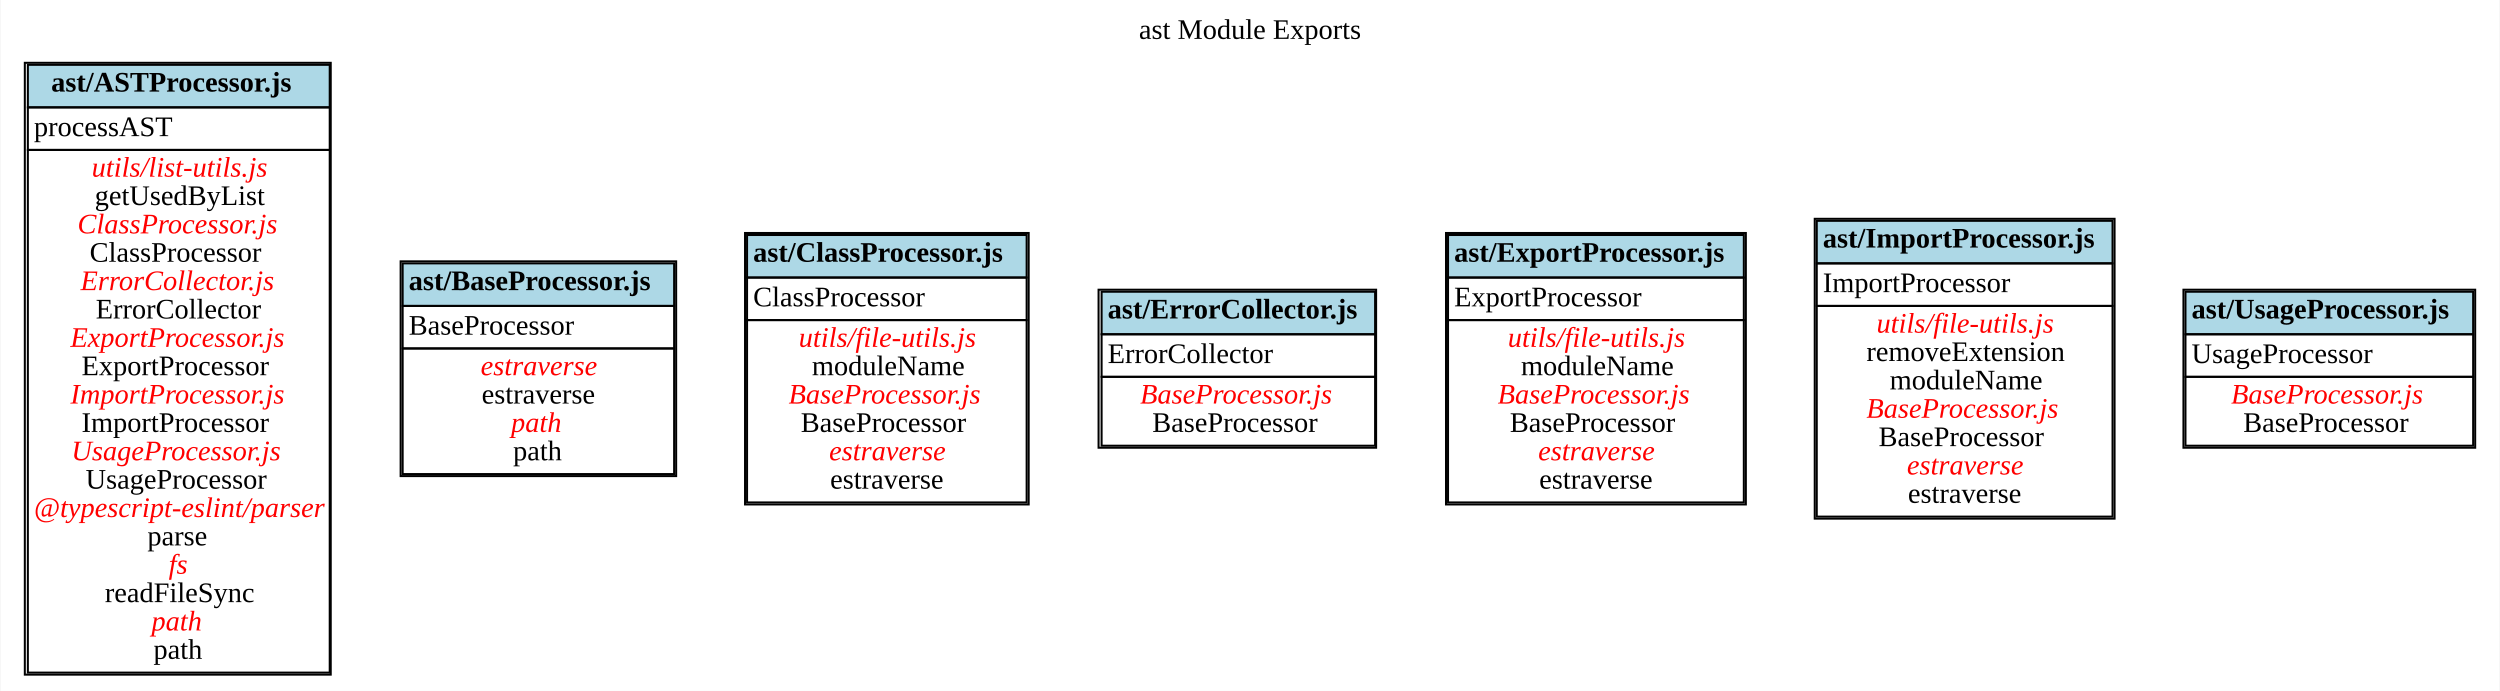
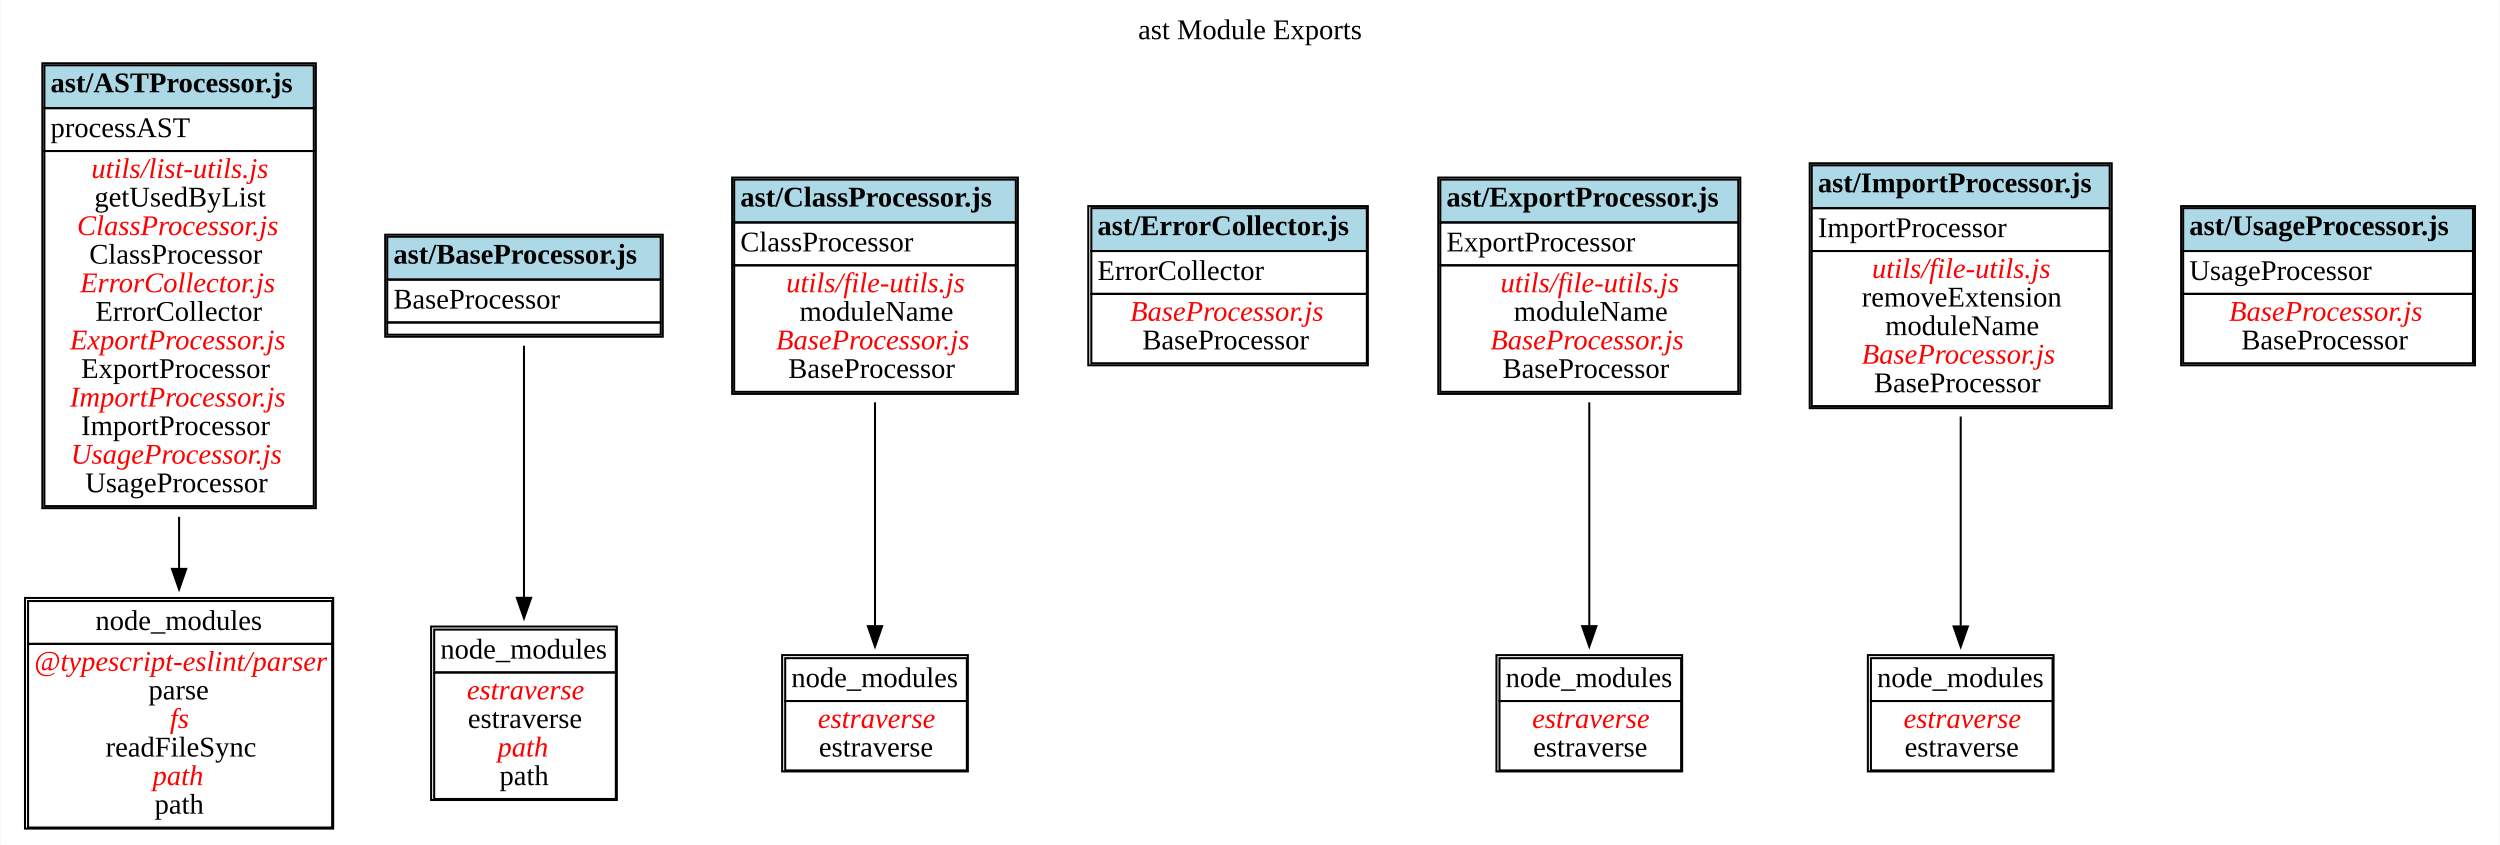
- <svg xmlns="http://www.w3.org/2000/svg" width="1234pt" height="341pt" viewBox="0.00 0.00 1233.50 341.00">
-   <g id="graph0" class="graph" transform="scale(1 1) rotate(0) translate(4 337)">
-     <polygon fill="white" stroke="transparent" points="-4,4 -4,-337 1229.5,-337 1229.5,4 -4,4" />
-     <text text-anchor="middle" x="612.75" y="-317.8" font-family="Times New Roman,serif" font-size="14.00">ast Module Exports</text>
+ <svg xmlns="http://www.w3.org/2000/svg" width="1225pt" height="414pt" viewBox="0.00 0.00 1224.50 414.00">
+   <g id="graph0" class="graph" transform="scale(1 1) rotate(0) translate(4 410)">
+     <polygon fill="white" stroke="transparent" points="-4,4 -4,-410 1220.5,-410 1220.5,4 -4,4" />
+     <text text-anchor="middle" x="608.25" y="-390.8" font-family="Times New Roman,serif" font-size="14.00">ast Module Exports</text>
    <g id="node1" class="node">
-       <polygon fill="lightblue" stroke="transparent" points="9.5,-284 9.5,-305 158.5,-305 158.5,-284 9.5,-284" />
-       <polygon fill="none" stroke="black" points="9.5,-284 9.5,-305 158.5,-305 158.5,-284 9.5,-284" />
-       <text text-anchor="start" x="21" y="-291.8" font-family="Times New Roman,serif" font-weight="bold" font-size="14.00">ast/ASTProcessor.js</text>
-       <polygon fill="none" stroke="black" points="9.5,-263 9.5,-284 158.5,-284 158.5,-263 9.5,-263" />
-       <text text-anchor="start" x="12.5" y="-269.8" font-family="Times New Roman,serif" font-size="14.00">processAST</text>
-       <polygon fill="none" stroke="black" points="9.5,-5 9.5,-263 158.5,-263 158.5,-5 9.5,-5" />
-       <text text-anchor="start" x="41" y="-249.8" font-family="Times New Roman,serif" font-style="italic" font-size="14.00" fill="red">utils/list-utils.js</text>
-       <text text-anchor="start" x="42.5" y="-235.8" font-family="Times New Roman,serif" font-size="14.00">getUsedByList</text>
-       <text text-anchor="start" x="34" y="-221.8" font-family="Times New Roman,serif" font-style="italic" font-size="14.00" fill="red">ClassProcessor.js</text>
-       <text text-anchor="start" x="40" y="-207.8" font-family="Times New Roman,serif" font-size="14.00">ClassProcessor</text>
-       <text text-anchor="start" x="35.5" y="-193.8" font-family="Times New Roman,serif" font-style="italic" font-size="14.00" fill="red">ErrorCollector.js</text>
-       <text text-anchor="start" x="43" y="-179.8" font-family="Times New Roman,serif" font-size="14.00">ErrorCollector</text>
-       <text text-anchor="start" x="30.5" y="-165.8" font-family="Times New Roman,serif" font-style="italic" font-size="14.00" fill="red">ExportProcessor.js</text>
-       <text text-anchor="start" x="36" y="-151.8" font-family="Times New Roman,serif" font-size="14.00">ExportProcessor</text>
-       <text text-anchor="start" x="30.5" y="-137.8" font-family="Times New Roman,serif" font-style="italic" font-size="14.00" fill="red">ImportProcessor.js</text>
-       <text text-anchor="start" x="36" y="-123.8" font-family="Times New Roman,serif" font-size="14.00">ImportProcessor</text>
-       <text text-anchor="start" x="31" y="-109.8" font-family="Times New Roman,serif" font-style="italic" font-size="14.00" fill="red">UsageProcessor.js</text>
-       <text text-anchor="start" x="38" y="-95.8" font-family="Times New Roman,serif" font-size="14.00">UsageProcessor</text>
-       <text text-anchor="start" x="12.5" y="-81.8" font-family="Times New Roman,serif" font-style="italic" font-size="14.00" fill="red">@typescript-eslint/parser</text>
-       <text text-anchor="start" x="68.5" y="-67.8" font-family="Times New Roman,serif" font-size="14.00">parse</text>
-       <text text-anchor="start" x="79" y="-53.8" font-family="Times New Roman,serif" font-style="italic" font-size="14.00" fill="red">fs</text>
-       <text text-anchor="start" x="47.5" y="-39.8" font-family="Times New Roman,serif" font-size="14.00">readFileSync</text>
-       <text text-anchor="start" x="70.5" y="-25.8" font-family="Times New Roman,serif" font-style="italic" font-size="14.00" fill="red">path</text>
-       <text text-anchor="start" x="71.5" y="-11.8" font-family="Times New Roman,serif" font-size="14.00">path</text>
-       <polygon fill="none" stroke="black" points="8,-4 8,-306 159,-306 159,-4 8,-4" />
+       <polygon fill="lightblue" stroke="transparent" points="17.5,-357 17.5,-378 149.5,-378 149.5,-357 17.5,-357" />
+       <polygon fill="none" stroke="black" points="17.5,-357 17.5,-378 149.5,-378 149.5,-357 17.5,-357" />
+       <text text-anchor="start" x="20.5" y="-364.8" font-family="Times New Roman,serif" font-weight="bold" font-size="14.00">ast/ASTProcessor.js</text>
+       <polygon fill="none" stroke="black" points="17.5,-336 17.5,-357 149.5,-357 149.5,-336 17.5,-336" />
+       <text text-anchor="start" x="20.5" y="-342.8" font-family="Times New Roman,serif" font-size="14.00">processAST</text>
+       <polygon fill="none" stroke="black" points="17.5,-162 17.5,-336 149.5,-336 149.5,-162 17.5,-162" />
+       <text text-anchor="start" x="40.5" y="-322.8" font-family="Times New Roman,serif" font-style="italic" font-size="14.00" fill="red">utils/list-utils.js</text>
+       <text text-anchor="start" x="42" y="-308.8" font-family="Times New Roman,serif" font-size="14.00">getUsedByList</text>
+       <text text-anchor="start" x="33.5" y="-294.8" font-family="Times New Roman,serif" font-style="italic" font-size="14.00" fill="red">ClassProcessor.js</text>
+       <text text-anchor="start" x="39.5" y="-280.8" font-family="Times New Roman,serif" font-size="14.00">ClassProcessor</text>
+       <text text-anchor="start" x="35" y="-266.8" font-family="Times New Roman,serif" font-style="italic" font-size="14.00" fill="red">ErrorCollector.js</text>
+       <text text-anchor="start" x="42.5" y="-252.8" font-family="Times New Roman,serif" font-size="14.00">ErrorCollector</text>
+       <text text-anchor="start" x="30" y="-238.8" font-family="Times New Roman,serif" font-style="italic" font-size="14.00" fill="red">ExportProcessor.js</text>
+       <text text-anchor="start" x="35.5" y="-224.8" font-family="Times New Roman,serif" font-size="14.00">ExportProcessor</text>
+       <text text-anchor="start" x="30" y="-210.8" font-family="Times New Roman,serif" font-style="italic" font-size="14.00" fill="red">ImportProcessor.js</text>
+       <text text-anchor="start" x="35.5" y="-196.8" font-family="Times New Roman,serif" font-size="14.00">ImportProcessor</text>
+       <text text-anchor="start" x="30.5" y="-182.8" font-family="Times New Roman,serif" font-style="italic" font-size="14.00" fill="red">UsageProcessor.js</text>
+       <text text-anchor="start" x="37.5" y="-168.8" font-family="Times New Roman,serif" font-size="14.00">UsageProcessor</text>
+       <polygon fill="none" stroke="black" points="16.5,-161 16.5,-379 150.5,-379 150.5,-161 16.5,-161" />
    </g>
    <g id="node2" class="node">
-       <polygon fill="lightblue" stroke="transparent" points="194.5,-186 194.5,-207 328.5,-207 328.5,-186 194.5,-186" />
-       <polygon fill="none" stroke="black" points="194.5,-186 194.5,-207 328.5,-207 328.5,-186 194.5,-186" />
-       <text text-anchor="start" x="197.5" y="-193.8" font-family="Times New Roman,serif" font-weight="bold" font-size="14.00">ast/BaseProcessor.js</text>
-       <polygon fill="none" stroke="black" points="194.5,-165 194.5,-186 328.5,-186 328.5,-165 194.5,-165" />
-       <text text-anchor="start" x="197.5" y="-171.8" font-family="Times New Roman,serif" font-size="14.00">BaseProcessor</text>
-       <polygon fill="none" stroke="black" points="194.5,-103 194.5,-165 328.5,-165 328.5,-103 194.5,-103" />
-       <text text-anchor="start" x="233" y="-151.8" font-family="Times New Roman,serif" font-style="italic" font-size="14.00" fill="red">estraverse</text>
-       <text text-anchor="start" x="233.5" y="-137.8" font-family="Times New Roman,serif" font-size="14.00">estraverse</text>
-       <text text-anchor="start" x="248" y="-123.8" font-family="Times New Roman,serif" font-style="italic" font-size="14.00" fill="red">path</text>
-       <text text-anchor="start" x="249" y="-109.8" font-family="Times New Roman,serif" font-size="14.00">path</text>
-       <polygon fill="none" stroke="black" points="193.5,-102 193.5,-208 329.5,-208 329.5,-102 193.5,-102" />
+       <polygon fill="none" stroke="black" points="9.5,-94.5 9.5,-115.5 158.5,-115.5 158.5,-94.5 9.5,-94.5" />
+       <text text-anchor="start" x="42.5" y="-101.3" font-family="Times New Roman,serif" font-size="14.00">node_modules</text>
+       <polygon fill="none" stroke="black" points="9.5,-4.5 9.5,-94.5 158.5,-94.5 158.5,-4.5 9.5,-4.5" />
+       <text text-anchor="start" x="12.5" y="-81.3" font-family="Times New Roman,serif" font-style="italic" font-size="14.00" fill="red">@typescript-eslint/parser</text>
+       <text text-anchor="start" x="68.5" y="-67.3" font-family="Times New Roman,serif" font-size="14.00">parse</text>
+       <text text-anchor="start" x="79" y="-53.3" font-family="Times New Roman,serif" font-style="italic" font-size="14.00" fill="red">fs</text>
+       <text text-anchor="start" x="47.5" y="-39.3" font-family="Times New Roman,serif" font-size="14.00">readFileSync</text>
+       <text text-anchor="start" x="70.5" y="-25.3" font-family="Times New Roman,serif" font-style="italic" font-size="14.00" fill="red">path</text>
+       <text text-anchor="start" x="71.5" y="-11.3" font-family="Times New Roman,serif" font-size="14.00">path</text>
+       <polygon fill="none" stroke="black" points="8,-4 8,-117 159,-117 159,-4 8,-4" />
+     </g>
+     <g id="edge1" class="edge">
+       <path fill="none" stroke="black" d="M83.5,-156.75C83.5,-148.15 83.5,-139.64 83.5,-131.44" />
+       <polygon fill="black" stroke="black" points="87,-131.24 83.5,-121.24 80,-131.24 87,-131.24" />
    </g>
    <g id="node3" class="node">
-       <polygon fill="lightblue" stroke="transparent" points="364.5,-200 364.5,-221 502.5,-221 502.5,-200 364.5,-200" />
-       <polygon fill="none" stroke="black" points="364.5,-200 364.5,-221 502.5,-221 502.5,-200 364.5,-200" />
-       <text text-anchor="start" x="367.5" y="-207.8" font-family="Times New Roman,serif" font-weight="bold" font-size="14.00">ast/ClassProcessor.js</text>
-       <polygon fill="none" stroke="black" points="364.5,-179 364.5,-200 502.5,-200 502.5,-179 364.5,-179" />
-       <text text-anchor="start" x="367.5" y="-185.8" font-family="Times New Roman,serif" font-size="14.00">ClassProcessor</text>
-       <polygon fill="none" stroke="black" points="364.5,-89 364.5,-179 502.5,-179 502.5,-89 364.5,-89" />
-       <text text-anchor="start" x="390" y="-165.8" font-family="Times New Roman,serif" font-style="italic" font-size="14.00" fill="red">utils/file-utils.js</text>
-       <text text-anchor="start" x="396.5" y="-151.8" font-family="Times New Roman,serif" font-size="14.00">moduleName</text>
-       <text text-anchor="start" x="385" y="-137.8" font-family="Times New Roman,serif" font-style="italic" font-size="14.00" fill="red">BaseProcessor.js</text>
-       <text text-anchor="start" x="391" y="-123.8" font-family="Times New Roman,serif" font-size="14.00">BaseProcessor</text>
-       <text text-anchor="start" x="405" y="-109.8" font-family="Times New Roman,serif" font-style="italic" font-size="14.00" fill="red">estraverse</text>
-       <text text-anchor="start" x="405.5" y="-95.8" font-family="Times New Roman,serif" font-size="14.00">estraverse</text>
-       <polygon fill="none" stroke="black" points="363.5,-88 363.5,-222 503.5,-222 503.5,-88 363.5,-88" />
+       <polygon fill="lightblue" stroke="transparent" points="185.5,-273 185.5,-294 319.5,-294 319.5,-273 185.5,-273" />
+       <polygon fill="none" stroke="black" points="185.5,-273 185.5,-294 319.5,-294 319.5,-273 185.5,-273" />
+       <text text-anchor="start" x="188.5" y="-280.8" font-family="Times New Roman,serif" font-weight="bold" font-size="14.00">ast/BaseProcessor.js</text>
+       <polygon fill="none" stroke="black" points="185.5,-252 185.5,-273 319.5,-273 319.5,-252 185.5,-252" />
+       <text text-anchor="start" x="188.5" y="-258.8" font-family="Times New Roman,serif" font-size="14.00">BaseProcessor</text>
+       <polygon fill="none" stroke="black" points="185.5,-246 185.5,-252 319.5,-252 319.5,-246 185.5,-246" />
+       <polygon fill="none" stroke="black" points="184.5,-245 184.5,-295 320.5,-295 320.5,-245 184.5,-245" />
    </g>
    <g id="node4" class="node">
-       <polygon fill="lightblue" stroke="transparent" points="539.5,-172 539.5,-193 674.5,-193 674.5,-172 539.5,-172" />
-       <polygon fill="none" stroke="black" points="539.5,-172 539.5,-193 674.5,-193 674.5,-172 539.5,-172" />
-       <text text-anchor="start" x="542.5" y="-179.8" font-family="Times New Roman,serif" font-weight="bold" font-size="14.00">ast/ErrorCollector.js</text>
-       <polygon fill="none" stroke="black" points="539.5,-151 539.5,-172 674.5,-172 674.5,-151 539.5,-151" />
-       <text text-anchor="start" x="542.5" y="-157.8" font-family="Times New Roman,serif" font-size="14.00">ErrorCollector</text>
-       <polygon fill="none" stroke="black" points="539.5,-117 539.5,-151 674.5,-151 674.5,-117 539.5,-117" />
-       <text text-anchor="start" x="558.5" y="-137.8" font-family="Times New Roman,serif" font-style="italic" font-size="14.00" fill="red">BaseProcessor.js</text>
-       <text text-anchor="start" x="564.5" y="-123.8" font-family="Times New Roman,serif" font-size="14.00">BaseProcessor</text>
-       <polygon fill="none" stroke="black" points="538,-116 538,-194 675,-194 675,-116 538,-116" />
+       <polygon fill="none" stroke="black" points="208.5,-80.5 208.5,-101.5 297.5,-101.5 297.5,-80.5 208.5,-80.5" />
+       <text text-anchor="start" x="211.5" y="-87.3" font-family="Times New Roman,serif" font-size="14.00">node_modules</text>
+       <polygon fill="none" stroke="black" points="208.5,-18.5 208.5,-80.5 297.5,-80.5 297.5,-18.5 208.5,-18.5" />
+       <text text-anchor="start" x="224.5" y="-67.3" font-family="Times New Roman,serif" font-style="italic" font-size="14.00" fill="red">estraverse</text>
+       <text text-anchor="start" x="225" y="-53.3" font-family="Times New Roman,serif" font-size="14.00">estraverse</text>
+       <text text-anchor="start" x="239.5" y="-39.3" font-family="Times New Roman,serif" font-style="italic" font-size="14.00" fill="red">path</text>
+       <text text-anchor="start" x="240.5" y="-25.3" font-family="Times New Roman,serif" font-size="14.00">path</text>
+       <polygon fill="none" stroke="black" points="207,-18 207,-103 298,-103 298,-18 207,-18" />
+     </g>
+     <g id="edge2" class="edge">
+       <path fill="none" stroke="black" d="M252.5,-240.58C252.5,-208.93 252.5,-156.98 252.5,-117.16" />
+       <polygon fill="black" stroke="black" points="256,-117.06 252.5,-107.06 249,-117.06 256,-117.06" />
    </g>
    <g id="node5" class="node">
-       <polygon fill="lightblue" stroke="transparent" points="710.5,-200 710.5,-221 856.5,-221 856.5,-200 710.5,-200" />
-       <polygon fill="none" stroke="black" points="710.5,-200 710.5,-221 856.5,-221 856.5,-200 710.5,-200" />
-       <text text-anchor="start" x="713.5" y="-207.8" font-family="Times New Roman,serif" font-weight="bold" font-size="14.00">ast/ExportProcessor.js</text>
-       <polygon fill="none" stroke="black" points="710.5,-179 710.5,-200 856.5,-200 856.5,-179 710.5,-179" />
-       <text text-anchor="start" x="713.5" y="-185.8" font-family="Times New Roman,serif" font-size="14.00">ExportProcessor</text>
-       <polygon fill="none" stroke="black" points="710.5,-89 710.5,-179 856.5,-179 856.5,-89 710.5,-89" />
-       <text text-anchor="start" x="740" y="-165.8" font-family="Times New Roman,serif" font-style="italic" font-size="14.00" fill="red">utils/file-utils.js</text>
-       <text text-anchor="start" x="746.5" y="-151.8" font-family="Times New Roman,serif" font-size="14.00">moduleName</text>
-       <text text-anchor="start" x="735" y="-137.8" font-family="Times New Roman,serif" font-style="italic" font-size="14.00" fill="red">BaseProcessor.js</text>
-       <text text-anchor="start" x="741" y="-123.8" font-family="Times New Roman,serif" font-size="14.00">BaseProcessor</text>
-       <text text-anchor="start" x="755" y="-109.8" font-family="Times New Roman,serif" font-style="italic" font-size="14.00" fill="red">estraverse</text>
-       <text text-anchor="start" x="755.5" y="-95.8" font-family="Times New Roman,serif" font-size="14.00">estraverse</text>
-       <polygon fill="none" stroke="black" points="709.5,-88 709.5,-222 857.5,-222 857.5,-88 709.5,-88" />
+       <polygon fill="lightblue" stroke="transparent" points="355.5,-301 355.5,-322 493.5,-322 493.5,-301 355.5,-301" />
+       <polygon fill="none" stroke="black" points="355.5,-301 355.5,-322 493.5,-322 493.5,-301 355.5,-301" />
+       <text text-anchor="start" x="358.5" y="-308.8" font-family="Times New Roman,serif" font-weight="bold" font-size="14.00">ast/ClassProcessor.js</text>
+       <polygon fill="none" stroke="black" points="355.5,-280 355.5,-301 493.5,-301 493.5,-280 355.5,-280" />
+       <text text-anchor="start" x="358.5" y="-286.8" font-family="Times New Roman,serif" font-size="14.00">ClassProcessor</text>
+       <polygon fill="none" stroke="black" points="355.5,-218 355.5,-280 493.5,-280 493.5,-218 355.5,-218" />
+       <text text-anchor="start" x="381" y="-266.8" font-family="Times New Roman,serif" font-style="italic" font-size="14.00" fill="red">utils/file-utils.js</text>
+       <text text-anchor="start" x="387.5" y="-252.8" font-family="Times New Roman,serif" font-size="14.00">moduleName</text>
+       <text text-anchor="start" x="376" y="-238.8" font-family="Times New Roman,serif" font-style="italic" font-size="14.00" fill="red">BaseProcessor.js</text>
+       <text text-anchor="start" x="382" y="-224.8" font-family="Times New Roman,serif" font-size="14.00">BaseProcessor</text>
+       <polygon fill="none" stroke="black" points="354.5,-217 354.5,-323 494.5,-323 494.5,-217 354.5,-217" />
    </g>
    <g id="node6" class="node">
-       <polygon fill="lightblue" stroke="transparent" points="892.5,-207 892.5,-228 1038.5,-228 1038.5,-207 892.5,-207" />
-       <polygon fill="none" stroke="black" points="892.5,-207 892.5,-228 1038.5,-228 1038.5,-207 892.5,-207" />
-       <text text-anchor="start" x="895.5" y="-214.8" font-family="Times New Roman,serif" font-weight="bold" font-size="14.00">ast/ImportProcessor.js</text>
-       <polygon fill="none" stroke="black" points="892.5,-186 892.5,-207 1038.5,-207 1038.5,-186 892.5,-186" />
-       <text text-anchor="start" x="895.5" y="-192.8" font-family="Times New Roman,serif" font-size="14.00">ImportProcessor</text>
-       <polygon fill="none" stroke="black" points="892.5,-82 892.5,-186 1038.5,-186 1038.5,-82 892.5,-82" />
-       <text text-anchor="start" x="922" y="-172.8" font-family="Times New Roman,serif" font-style="italic" font-size="14.00" fill="red">utils/file-utils.js</text>
-       <text text-anchor="start" x="917" y="-158.8" font-family="Times New Roman,serif" font-size="14.00">removeExtension</text>
-       <text text-anchor="start" x="928.5" y="-144.8" font-family="Times New Roman,serif" font-size="14.00">moduleName</text>
-       <text text-anchor="start" x="917" y="-130.8" font-family="Times New Roman,serif" font-style="italic" font-size="14.00" fill="red">BaseProcessor.js</text>
-       <text text-anchor="start" x="923" y="-116.8" font-family="Times New Roman,serif" font-size="14.00">BaseProcessor</text>
-       <text text-anchor="start" x="937" y="-102.8" font-family="Times New Roman,serif" font-style="italic" font-size="14.00" fill="red">estraverse</text>
-       <text text-anchor="start" x="937.5" y="-88.8" font-family="Times New Roman,serif" font-size="14.00">estraverse</text>
-       <polygon fill="none" stroke="black" points="891.5,-81 891.5,-229 1039.5,-229 1039.5,-81 891.5,-81" />
+       <polygon fill="none" stroke="black" points="380.5,-66.5 380.5,-87.5 469.5,-87.5 469.5,-66.5 380.5,-66.5" />
+       <text text-anchor="start" x="383.5" y="-73.3" font-family="Times New Roman,serif" font-size="14.00">node_modules</text>
+       <polygon fill="none" stroke="black" points="380.5,-32.5 380.5,-66.5 469.5,-66.5 469.5,-32.5 380.5,-32.5" />
+       <text text-anchor="start" x="396.5" y="-53.3" font-family="Times New Roman,serif" font-style="italic" font-size="14.00" fill="red">estraverse</text>
+       <text text-anchor="start" x="397" y="-39.3" font-family="Times New Roman,serif" font-size="14.00">estraverse</text>
+       <polygon fill="none" stroke="black" points="379,-32 379,-89 470,-89 470,-32 379,-32" />
+     </g>
+     <g id="edge3" class="edge">
+       <path fill="none" stroke="black" d="M424.5,-212.85C424.5,-178.34 424.5,-134.87 424.5,-103.37" />
+       <polygon fill="black" stroke="black" points="428,-103.18 424.5,-93.18 421,-103.18 428,-103.18" />
    </g>
    <g id="node7" class="node">
-       <polygon fill="lightblue" stroke="transparent" points="1074.5,-172 1074.5,-193 1216.5,-193 1216.5,-172 1074.5,-172" />
-       <polygon fill="none" stroke="black" points="1074.5,-172 1074.5,-193 1216.5,-193 1216.5,-172 1074.5,-172" />
-       <text text-anchor="start" x="1077.5" y="-179.8" font-family="Times New Roman,serif" font-weight="bold" font-size="14.00">ast/UsageProcessor.js</text>
-       <polygon fill="none" stroke="black" points="1074.5,-151 1074.5,-172 1216.5,-172 1216.5,-151 1074.5,-151" />
-       <text text-anchor="start" x="1077.5" y="-157.8" font-family="Times New Roman,serif" font-size="14.00">UsageProcessor</text>
-       <polygon fill="none" stroke="black" points="1074.5,-117 1074.5,-151 1216.5,-151 1216.5,-117 1074.5,-117" />
-       <text text-anchor="start" x="1097" y="-137.8" font-family="Times New Roman,serif" font-style="italic" font-size="14.00" fill="red">BaseProcessor.js</text>
-       <text text-anchor="start" x="1103" y="-123.8" font-family="Times New Roman,serif" font-size="14.00">BaseProcessor</text>
-       <polygon fill="none" stroke="black" points="1073.5,-116 1073.5,-194 1217.5,-194 1217.5,-116 1073.5,-116" />
+       <polygon fill="lightblue" stroke="transparent" points="530.5,-287 530.5,-308 665.5,-308 665.5,-287 530.5,-287" />
+       <polygon fill="none" stroke="black" points="530.5,-287 530.5,-308 665.5,-308 665.5,-287 530.5,-287" />
+       <text text-anchor="start" x="533.5" y="-294.8" font-family="Times New Roman,serif" font-weight="bold" font-size="14.00">ast/ErrorCollector.js</text>
+       <polygon fill="none" stroke="black" points="530.5,-266 530.5,-287 665.5,-287 665.5,-266 530.5,-266" />
+       <text text-anchor="start" x="533.5" y="-272.8" font-family="Times New Roman,serif" font-size="14.00">ErrorCollector</text>
+       <polygon fill="none" stroke="black" points="530.5,-232 530.5,-266 665.5,-266 665.5,-232 530.5,-232" />
+       <text text-anchor="start" x="549.5" y="-252.8" font-family="Times New Roman,serif" font-style="italic" font-size="14.00" fill="red">BaseProcessor.js</text>
+       <text text-anchor="start" x="555.5" y="-238.8" font-family="Times New Roman,serif" font-size="14.00">BaseProcessor</text>
+       <polygon fill="none" stroke="black" points="529,-231 529,-309 666,-309 666,-231 529,-231" />
+     </g>
+     <g id="node8" class="node">
+       <polygon fill="lightblue" stroke="transparent" points="701.5,-301 701.5,-322 847.5,-322 847.5,-301 701.5,-301" />
+       <polygon fill="none" stroke="black" points="701.5,-301 701.5,-322 847.5,-322 847.5,-301 701.5,-301" />
+       <text text-anchor="start" x="704.5" y="-308.8" font-family="Times New Roman,serif" font-weight="bold" font-size="14.00">ast/ExportProcessor.js</text>
+       <polygon fill="none" stroke="black" points="701.5,-280 701.5,-301 847.5,-301 847.5,-280 701.5,-280" />
+       <text text-anchor="start" x="704.5" y="-286.8" font-family="Times New Roman,serif" font-size="14.00">ExportProcessor</text>
+       <polygon fill="none" stroke="black" points="701.5,-218 701.5,-280 847.5,-280 847.5,-218 701.5,-218" />
+       <text text-anchor="start" x="731" y="-266.8" font-family="Times New Roman,serif" font-style="italic" font-size="14.00" fill="red">utils/file-utils.js</text>
+       <text text-anchor="start" x="737.5" y="-252.8" font-family="Times New Roman,serif" font-size="14.00">moduleName</text>
+       <text text-anchor="start" x="726" y="-238.8" font-family="Times New Roman,serif" font-style="italic" font-size="14.00" fill="red">BaseProcessor.js</text>
+       <text text-anchor="start" x="732" y="-224.8" font-family="Times New Roman,serif" font-size="14.00">BaseProcessor</text>
+       <polygon fill="none" stroke="black" points="700.5,-217 700.5,-323 848.5,-323 848.5,-217 700.5,-217" />
+     </g>
+     <g id="node9" class="node">
+       <polygon fill="none" stroke="black" points="730.5,-66.5 730.5,-87.5 819.5,-87.5 819.5,-66.5 730.5,-66.5" />
+       <text text-anchor="start" x="733.5" y="-73.3" font-family="Times New Roman,serif" font-size="14.00">node_modules</text>
+       <polygon fill="none" stroke="black" points="730.5,-32.5 730.5,-66.5 819.5,-66.5 819.5,-32.5 730.5,-32.5" />
+       <text text-anchor="start" x="746.5" y="-53.3" font-family="Times New Roman,serif" font-style="italic" font-size="14.00" fill="red">estraverse</text>
+       <text text-anchor="start" x="747" y="-39.3" font-family="Times New Roman,serif" font-size="14.00">estraverse</text>
+       <polygon fill="none" stroke="black" points="729,-32 729,-89 820,-89 820,-32 729,-32" />
+     </g>
+     <g id="edge4" class="edge">
+       <path fill="none" stroke="black" d="M774.5,-212.85C774.5,-178.34 774.5,-134.87 774.5,-103.37" />
+       <polygon fill="black" stroke="black" points="778,-103.18 774.5,-93.18 771,-103.18 778,-103.18" />
+     </g>
+     <g id="node10" class="node">
+       <polygon fill="lightblue" stroke="transparent" points="883.5,-308 883.5,-329 1029.5,-329 1029.5,-308 883.5,-308" />
+       <polygon fill="none" stroke="black" points="883.5,-308 883.5,-329 1029.5,-329 1029.5,-308 883.5,-308" />
+       <text text-anchor="start" x="886.5" y="-315.8" font-family="Times New Roman,serif" font-weight="bold" font-size="14.00">ast/ImportProcessor.js</text>
+       <polygon fill="none" stroke="black" points="883.5,-287 883.5,-308 1029.5,-308 1029.5,-287 883.5,-287" />
+       <text text-anchor="start" x="886.5" y="-293.8" font-family="Times New Roman,serif" font-size="14.00">ImportProcessor</text>
+       <polygon fill="none" stroke="black" points="883.5,-211 883.5,-287 1029.5,-287 1029.5,-211 883.5,-211" />
+       <text text-anchor="start" x="913" y="-273.8" font-family="Times New Roman,serif" font-style="italic" font-size="14.00" fill="red">utils/file-utils.js</text>
+       <text text-anchor="start" x="908" y="-259.8" font-family="Times New Roman,serif" font-size="14.00">removeExtension</text>
+       <text text-anchor="start" x="919.5" y="-245.8" font-family="Times New Roman,serif" font-size="14.00">moduleName</text>
+       <text text-anchor="start" x="908" y="-231.8" font-family="Times New Roman,serif" font-style="italic" font-size="14.00" fill="red">BaseProcessor.js</text>
+       <text text-anchor="start" x="914" y="-217.8" font-family="Times New Roman,serif" font-size="14.00">BaseProcessor</text>
+       <polygon fill="none" stroke="black" points="882.5,-210 882.5,-330 1030.5,-330 1030.5,-210 882.5,-210" />
+     </g>
+     <g id="node11" class="node">
+       <polygon fill="none" stroke="black" points="912.5,-66.5 912.5,-87.5 1001.5,-87.5 1001.5,-66.5 912.5,-66.5" />
+       <text text-anchor="start" x="915.5" y="-73.3" font-family="Times New Roman,serif" font-size="14.00">node_modules</text>
+       <polygon fill="none" stroke="black" points="912.5,-32.5 912.5,-66.5 1001.5,-66.5 1001.5,-32.5 912.5,-32.5" />
+       <text text-anchor="start" x="928.5" y="-53.3" font-family="Times New Roman,serif" font-style="italic" font-size="14.00" fill="red">estraverse</text>
+       <text text-anchor="start" x="929" y="-39.3" font-family="Times New Roman,serif" font-size="14.00">estraverse</text>
+       <polygon fill="none" stroke="black" points="911,-32 911,-89 1002,-89 1002,-32 911,-32" />
+     </g>
+     <g id="edge5" class="edge">
+       <path fill="none" stroke="black" d="M956.5,-205.9C956.5,-172.66 956.5,-132.81 956.5,-103.4" />
+       <polygon fill="black" stroke="black" points="960,-103.07 956.5,-93.07 953,-103.07 960,-103.07" />
+     </g>
+     <g id="node12" class="node">
+       <polygon fill="lightblue" stroke="transparent" points="1065.5,-287 1065.5,-308 1207.5,-308 1207.5,-287 1065.5,-287" />
+       <polygon fill="none" stroke="black" points="1065.5,-287 1065.5,-308 1207.5,-308 1207.5,-287 1065.5,-287" />
+       <text text-anchor="start" x="1068.5" y="-294.8" font-family="Times New Roman,serif" font-weight="bold" font-size="14.00">ast/UsageProcessor.js</text>
+       <polygon fill="none" stroke="black" points="1065.5,-266 1065.5,-287 1207.5,-287 1207.5,-266 1065.5,-266" />
+       <text text-anchor="start" x="1068.5" y="-272.8" font-family="Times New Roman,serif" font-size="14.00">UsageProcessor</text>
+       <polygon fill="none" stroke="black" points="1065.5,-232 1065.5,-266 1207.5,-266 1207.5,-232 1065.5,-232" />
+       <text text-anchor="start" x="1088" y="-252.8" font-family="Times New Roman,serif" font-style="italic" font-size="14.00" fill="red">BaseProcessor.js</text>
+       <text text-anchor="start" x="1094" y="-238.8" font-family="Times New Roman,serif" font-size="14.00">BaseProcessor</text>
+       <polygon fill="none" stroke="black" points="1064.5,-231 1064.5,-309 1208.5,-309 1208.5,-231 1064.5,-231" />
    </g>
  </g>
</svg>
